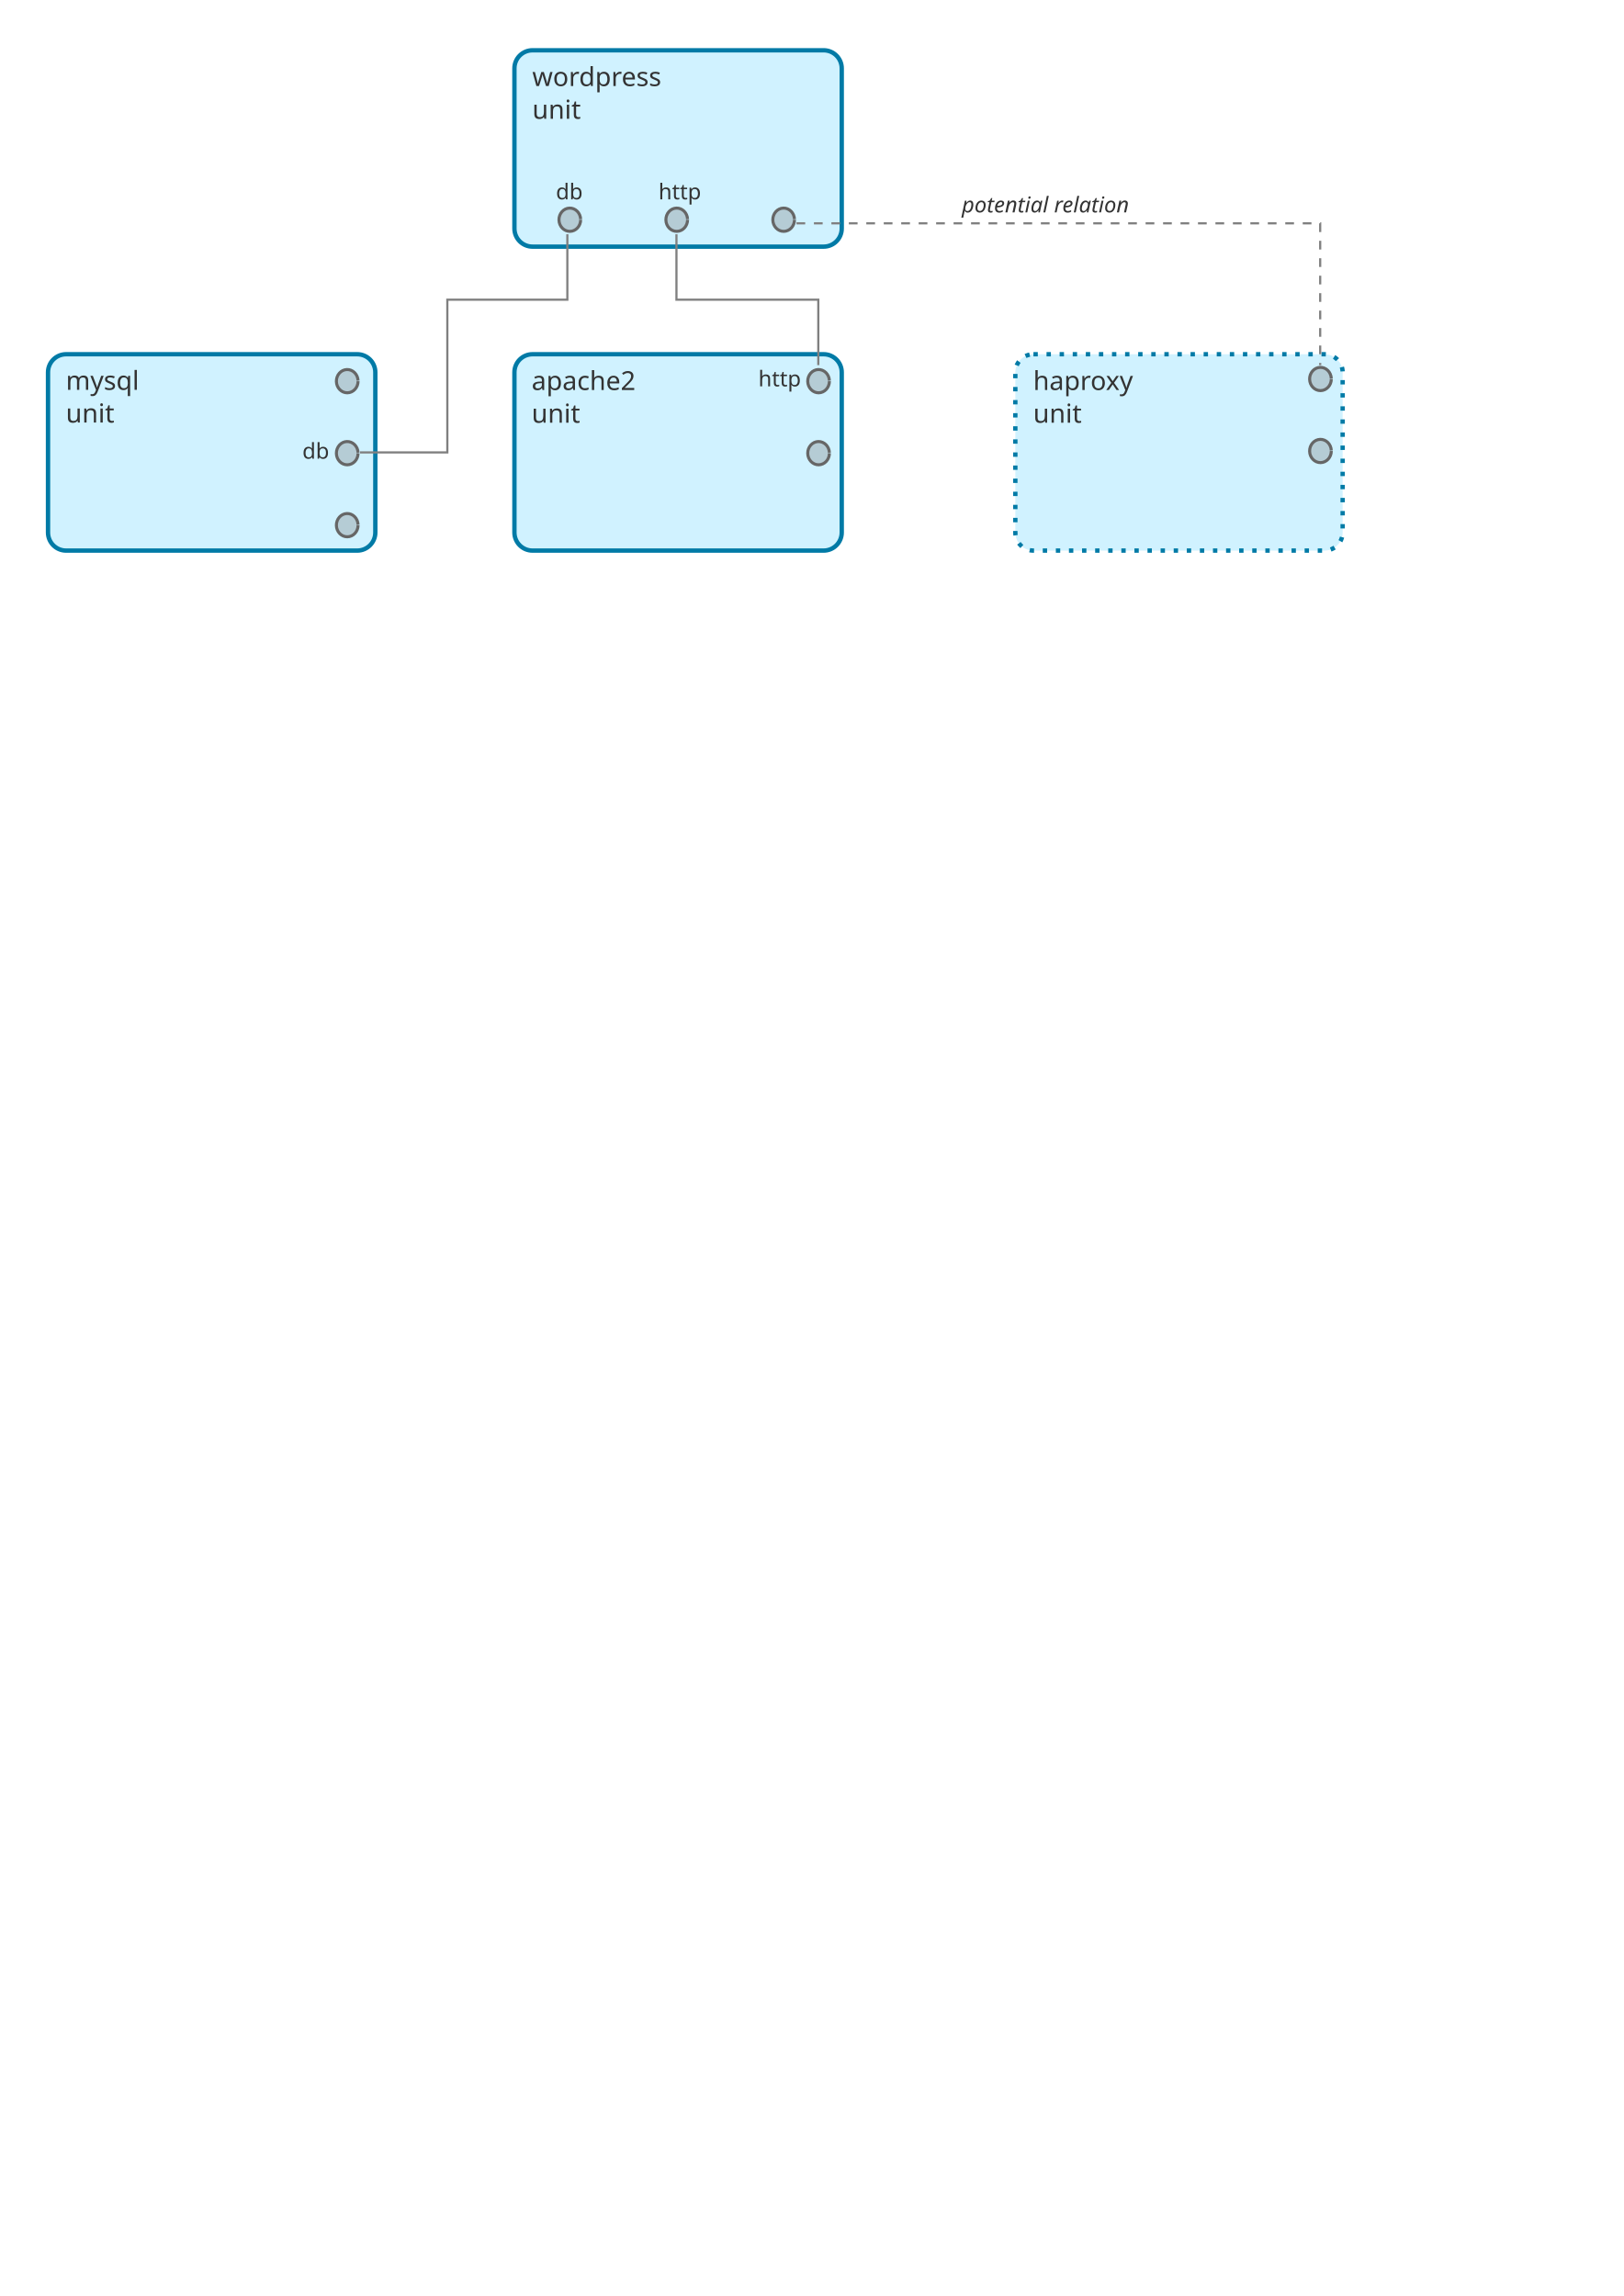
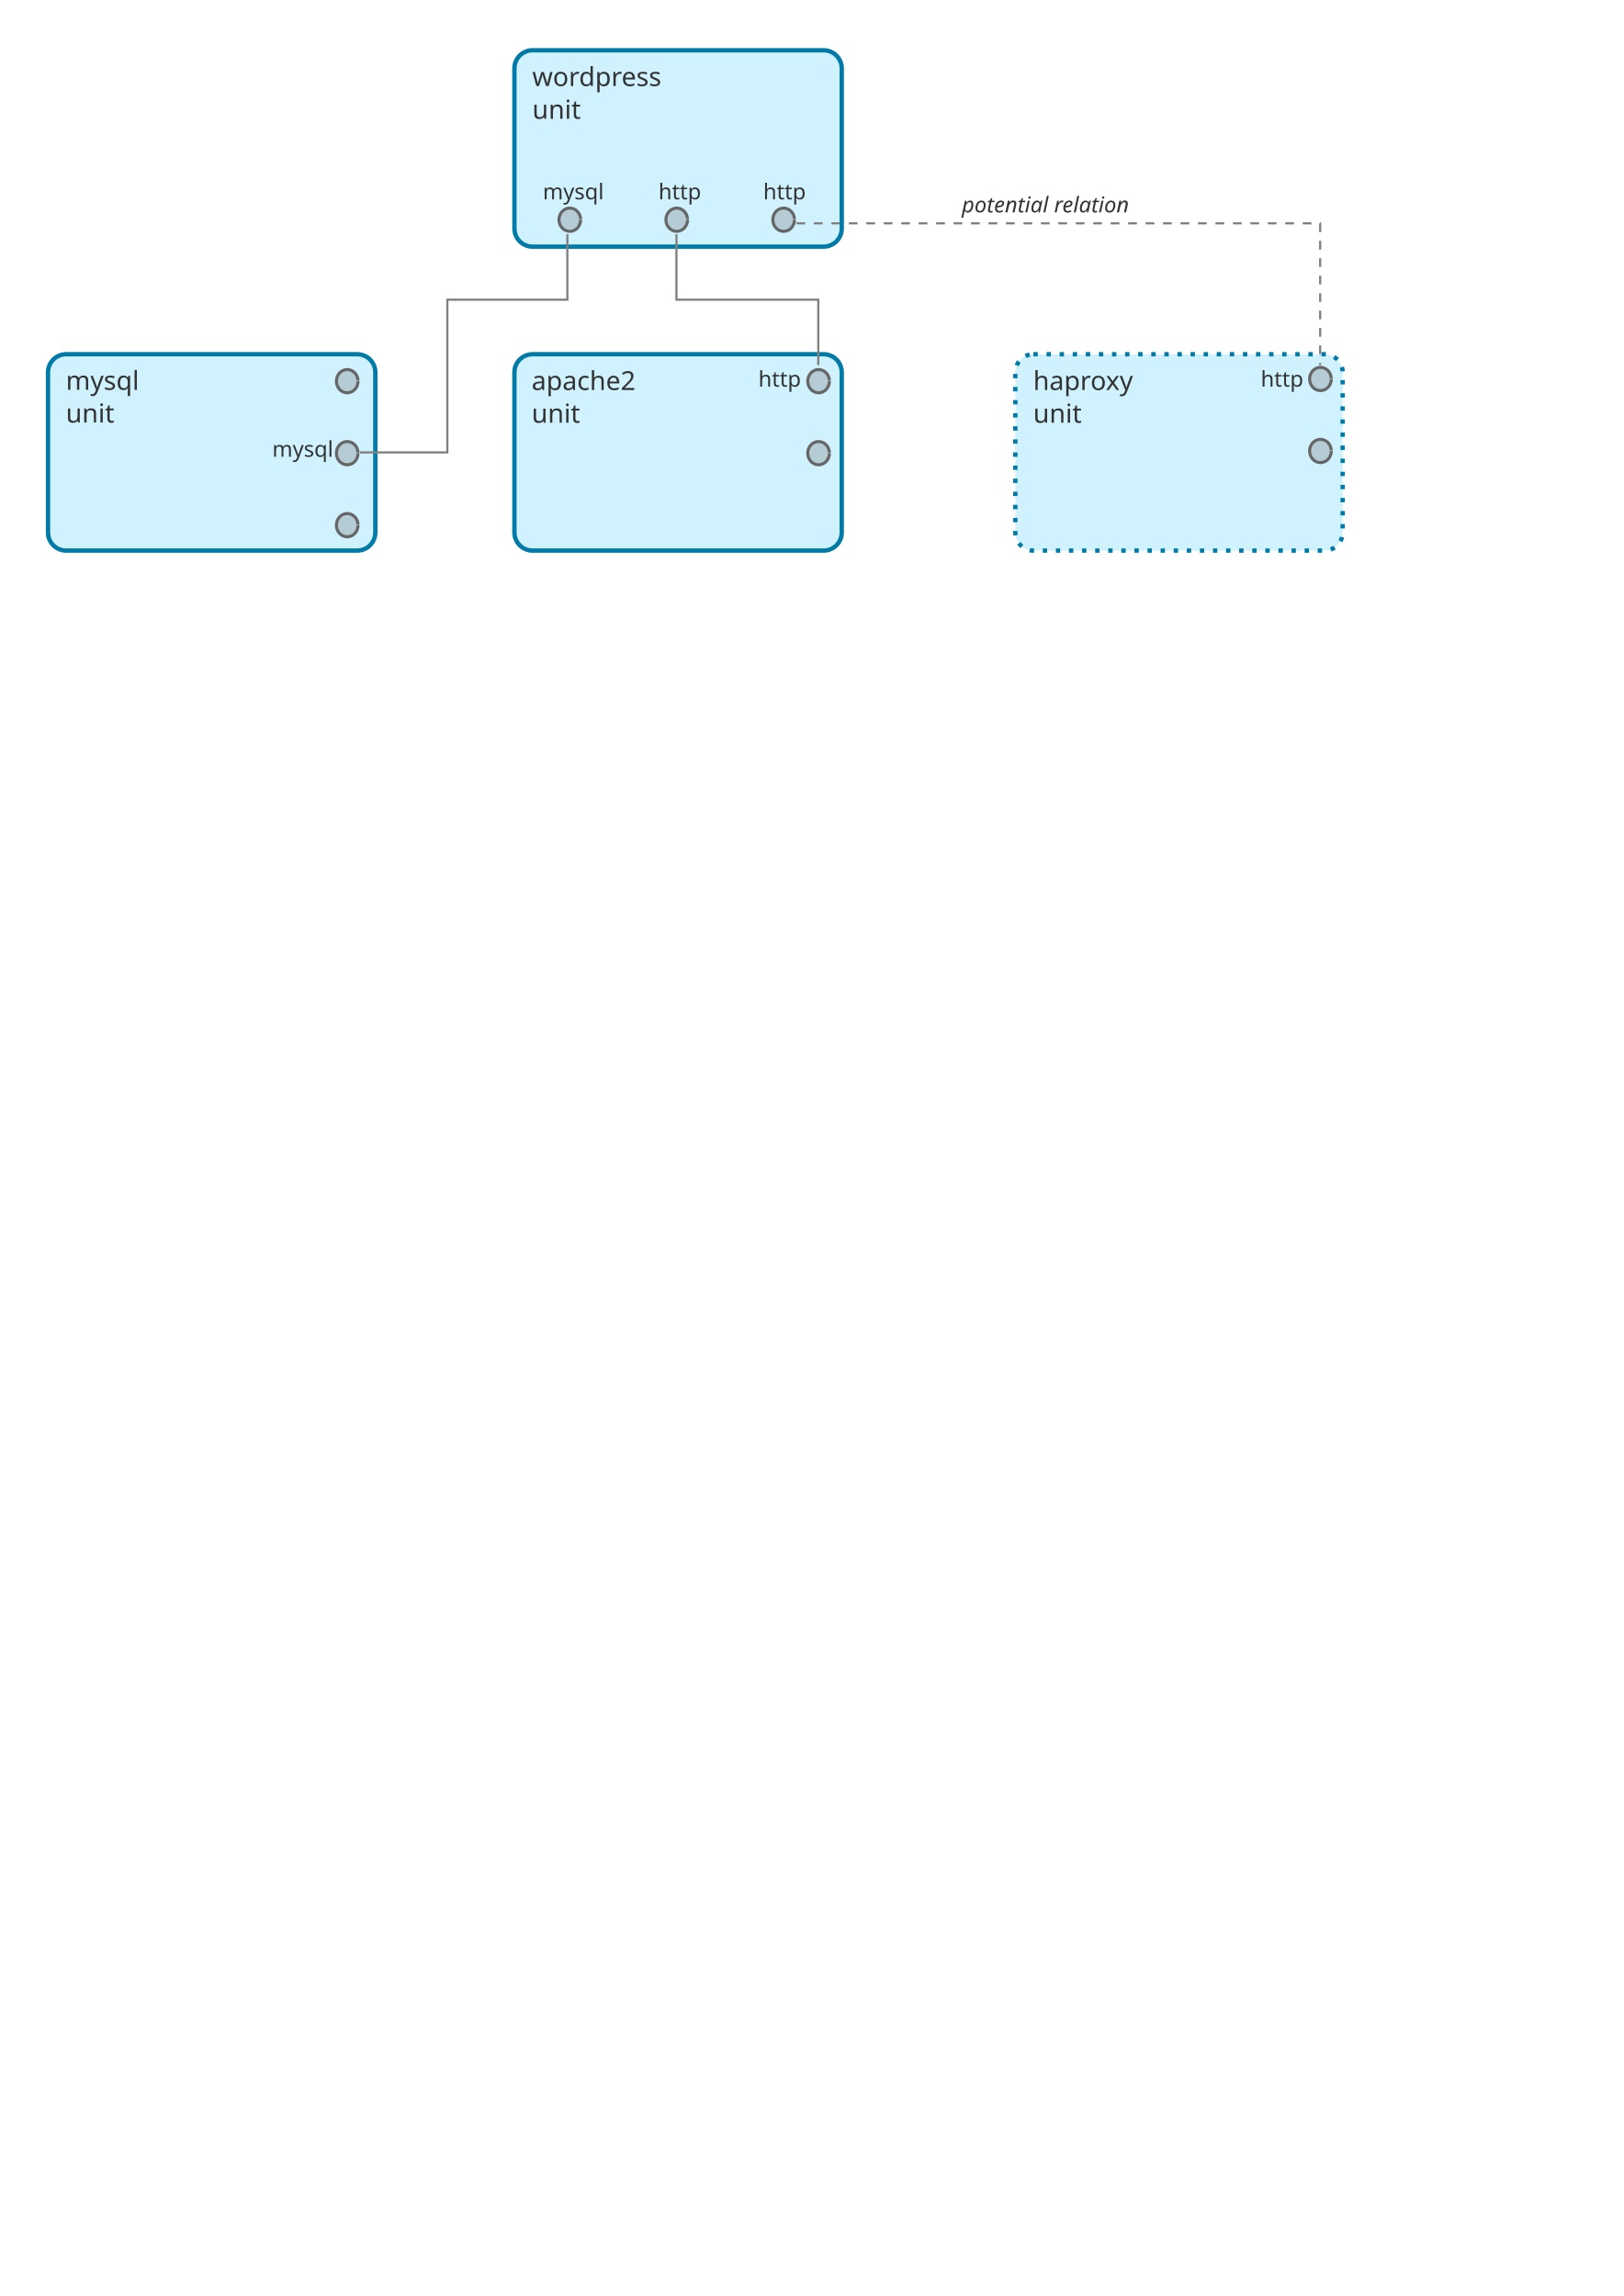
<svg xmlns="http://www.w3.org/2000/svg" xmlns:ns1="http://www.openswatchbook.org/uri/2009/osb" width="210mm" height="297mm" viewBox="0 0 744.094 1052.362" id="svg2" version="1.1">
  <defs id="defs4">
    <linearGradient id="linearGradient8510" ns1:paint="solid">
      <stop style="stop-color:#007aa6;stop-opacity:1;" offset="0" id="stop8512" />
    </linearGradient>
  </defs>
  <g id="layer1" style="display:inline" />
  <g id="layer2">
    <g id="g13676" transform="translate(140,-172)" />
    <g id="g13688-6-2" transform="translate(60,-82)" />
    <g id="g15216" transform="translate(-78,-50)">
      <rect rx="8.296" y="212.362" x="100" height="90" width="150" id="rect14481" style="color:#000000;display:inline;overflow:visible;visibility:visible;opacity:1;fill:#00bbff;fill-opacity:0.184;fill-rule:nonzero;stroke:#007aa6;stroke-width:2;stroke-linecap:butt;stroke-linejoin:miter;stroke-miterlimit:4;stroke-dasharray:none;stroke-dashoffset:0;stroke-opacity:1;marker:none;enable-background:accumulate" />
      <text id="text8548-3-1-0-8" y="228.674" x="108.177" style="font-style:normal;font-variant:normal;font-weight:normal;font-stretch:normal;font-size:12px;line-height:125%;font-family:Ubuntu;-inkscape-font-specification:Ubuntu;letter-spacing:0px;word-spacing:0px;display:inline;fill:#333333;fill-opacity:1;stroke:none;stroke-width:1px;stroke-linecap:butt;stroke-linejoin:miter;stroke-opacity:1" xml:space="preserve">
        <tspan id="tspan8608-7-3-4" y="228.674" x="108.177">mysql</tspan>
        <tspan id="tspan14574" y="243.674" x="108.177">unit</tspan>
      </text>
    </g>
    <rect style="color:#000000;display:inline;overflow:visible;visibility:visible;opacity:1;fill:#00bbff;fill-opacity:0.184;fill-rule:nonzero;stroke:#007aa6;stroke-width:2;stroke-linecap:butt;stroke-linejoin:miter;stroke-miterlimit:4;stroke-dasharray:none;stroke-dashoffset:0;stroke-opacity:1;marker:none;enable-background:accumulate" id="rect14481-1" width="150" height="90" x="235.745" y="23.045" rx="8.296" />
    <text xml:space="preserve" style="font-style:normal;font-variant:normal;font-weight:normal;font-stretch:normal;font-size:12px;line-height:125%;font-family:Ubuntu;-inkscape-font-specification:Ubuntu;letter-spacing:0px;word-spacing:0px;display:inline;fill:#333333;fill-opacity:1;stroke:none;stroke-width:1px;stroke-linecap:butt;stroke-linejoin:miter;stroke-opacity:1" x="243.923" y="39.436" id="text8548-3-1-0-8-4">
      <tspan id="tspan8550-56-8-6-8-9" x="243.923" y="39.436">wordpress</tspan>
      <tspan x="243.923" y="54.436" id="tspan8608-7-3-4-2">unit</tspan>
    </text>
    <g id="g15222" transform="translate(-78,-50)">
      <rect rx="8.296" y="212.362" x="313.745" height="90" width="150" id="rect14481-1-6" style="color:#000000;display:inline;overflow:visible;visibility:visible;opacity:1;fill:#00bbff;fill-opacity:0.184;fill-rule:nonzero;stroke:#007aa6;stroke-width:2;stroke-linecap:butt;stroke-linejoin:miter;stroke-miterlimit:4;stroke-dasharray:none;stroke-dashoffset:0;stroke-opacity:1;marker:none;enable-background:accumulate" />
      <text id="text8548-3-1-0-8-4-8" y="228.753" x="321.623" style="font-style:normal;font-variant:normal;font-weight:normal;font-stretch:normal;font-size:12px;line-height:125%;font-family:Ubuntu;-inkscape-font-specification:Ubuntu;letter-spacing:0px;word-spacing:0px;display:inline;fill:#333333;fill-opacity:1;stroke:none;stroke-width:1px;stroke-linecap:butt;stroke-linejoin:miter;stroke-opacity:1" xml:space="preserve">
        <tspan y="228.753" x="321.623" id="tspan8550-56-8-6-8-9-9">apache2</tspan>
        <tspan id="tspan8608-7-3-4-2-2" y="243.753" x="321.623">unit</tspan>
      </text>
    </g>
    <rect style="color:#000000;display:inline;overflow:visible;visibility:visible;opacity:1;fill:#00bbff;fill-opacity:0.184;fill-rule:nonzero;stroke:#007aa6;stroke-width:2;stroke-linecap:butt;stroke-linejoin:miter;stroke-miterlimit:4;stroke-dasharray:2, 4;stroke-dashoffset:0;stroke-opacity:1;marker:none;enable-background:accumulate" id="rect14481-1-64" width="150" height="90" x="465.297" y="162.362" rx="8.296" />
    <text xml:space="preserve" style="font-style:normal;font-variant:normal;font-weight:normal;font-stretch:normal;font-size:12px;line-height:125%;font-family:Ubuntu;-inkscape-font-specification:Ubuntu;letter-spacing:0px;word-spacing:0px;display:inline;fill:#333333;fill-opacity:1;stroke:none;stroke-width:2;stroke-linecap:butt;stroke-linejoin:miter;stroke-miterlimit:4;stroke-dasharray:2, 4;stroke-dashoffset:0;stroke-opacity:1" x="473.474" y="178.753" id="text8548-3-1-0-8-4-9">
      <tspan x="473.474" y="178.753" id="tspan8608-7-3-4-2-0">haproxy</tspan>
      <tspan x="473.474" y="193.753" id="tspan15194">unit</tspan>
    </text>
    <path style="color:#000000;display:inline;overflow:visible;visibility:visible;opacity:1;fill:#808080;fill-opacity:0.326;fill-rule:nonzero;stroke:#666666;stroke-width:1.391;stroke-linecap:butt;stroke-linejoin:miter;stroke-miterlimit:4;stroke-dasharray:none;stroke-dashoffset:0;stroke-opacity:1;marker:none;enable-background:accumulate" id="path15232" d="m 364.094,100.708 a 4.968,5.333 0 0 1 -4.915,5.332 4.968,5.333 0 0 1 -5.02,-5.218 4.968,5.333 0 0 1 4.807,-5.444 4.968,5.333 0 0 1 5.123,5.101" />
    <path style="color:#000000;display:inline;overflow:visible;visibility:visible;opacity:1;fill:#808080;fill-opacity:0.326;fill-rule:nonzero;stroke:#666666;stroke-width:1.391;stroke-linecap:butt;stroke-linejoin:miter;stroke-miterlimit:4;stroke-dasharray:none;stroke-dashoffset:0;stroke-opacity:1;marker:none;enable-background:accumulate" id="path15232-7" d="m 315.094,100.708 a 4.968,5.333 0 0 1 -4.915,5.332 4.968,5.333 0 0 1 -5.02,-5.218 4.968,5.333 0 0 1 4.807,-5.444 4.968,5.333 0 0 1 5.123,5.101" />
    <path style="color:#000000;display:inline;overflow:visible;visibility:visible;opacity:1;fill:#808080;fill-opacity:0.326;fill-rule:nonzero;stroke:#666666;stroke-width:1.391;stroke-linecap:butt;stroke-linejoin:miter;stroke-miterlimit:4;stroke-dasharray:none;stroke-dashoffset:0;stroke-opacity:1;marker:none;enable-background:accumulate" id="path15232-7-7" d="m 266.094,100.708 a 4.968,5.333 0 0 1 -4.915,5.332 4.968,5.333 0 0 1 -5.02,-5.218 4.968,5.333 0 0 1 4.807,-5.444 4.968,5.333 0 0 1 5.123,5.101" />
    <path style="color:#000000;display:inline;overflow:visible;visibility:visible;opacity:1;fill:#808080;fill-opacity:0.326;fill-rule:nonzero;stroke:#666666;stroke-width:1.391;stroke-linecap:butt;stroke-linejoin:miter;stroke-miterlimit:4;stroke-dasharray:none;stroke-dashoffset:0;stroke-opacity:1;marker:none;enable-background:accumulate" id="path15232-1" d="m 380.094,174.708 a 4.968,5.333 0 0 1 -4.915,5.332 4.968,5.333 0 0 1 -5.02,-5.218 4.968,5.333 0 0 1 4.807,-5.444 4.968,5.333 0 0 1 5.123,5.101" />
    <path style="color:#000000;display:inline;overflow:visible;visibility:visible;opacity:1;fill:#808080;fill-opacity:0.326;fill-rule:nonzero;stroke:#666666;stroke-width:1.391;stroke-linecap:butt;stroke-linejoin:miter;stroke-miterlimit:4;stroke-dasharray:none;stroke-dashoffset:0;stroke-opacity:1;marker:none;enable-background:accumulate" id="path15232-1-1" d="m 380.094,207.708 a 4.968,5.333 0 0 1 -4.915,5.332 4.968,5.333 0 0 1 -5.02,-5.218 4.968,5.333 0 0 1 4.807,-5.444 4.968,5.333 0 0 1 5.123,5.101" />
    <path style="color:#000000;display:inline;overflow:visible;visibility:visible;opacity:1;fill:#808080;fill-opacity:0.326;fill-rule:nonzero;stroke:#666666;stroke-width:1.391;stroke-linecap:butt;stroke-linejoin:miter;stroke-miterlimit:4;stroke-dasharray:none;stroke-dashoffset:0;stroke-opacity:1;marker:none;enable-background:accumulate" id="path15232-1-7" d="m 610.094,173.708 a 4.968,5.333 0 0 1 -4.915,5.332 4.968,5.333 0 0 1 -5.02,-5.218 4.968,5.333 0 0 1 4.807,-5.444 4.968,5.333 0 0 1 5.123,5.101" />
    <path style="color:#000000;display:inline;overflow:visible;visibility:visible;opacity:1;fill:#808080;fill-opacity:0.326;fill-rule:nonzero;stroke:#666666;stroke-width:1.391;stroke-linecap:butt;stroke-linejoin:miter;stroke-miterlimit:4;stroke-dasharray:none;stroke-dashoffset:0;stroke-opacity:1;marker:none;enable-background:accumulate" id="path15232-1-1-7" d="m 610.094,206.708 a 4.968,5.333 0 0 1 -4.915,5.332 4.968,5.333 0 0 1 -5.02,-5.218 4.968,5.333 0 0 1 4.807,-5.444 4.968,5.333 0 0 1 5.123,5.101" />
    <path style="color:#000000;display:inline;overflow:visible;visibility:visible;opacity:1;fill:#808080;fill-opacity:0.326;fill-rule:nonzero;stroke:#666666;stroke-width:1.391;stroke-linecap:butt;stroke-linejoin:miter;stroke-miterlimit:4;stroke-dasharray:none;stroke-dashoffset:0;stroke-opacity:1;marker:none;enable-background:accumulate" id="path15232-1-73" d="m 164.094,174.708 a 4.968,5.333 0 0 1 -4.915,5.332 4.968,5.333 0 0 1 -5.02,-5.218 4.968,5.333 0 0 1 4.807,-5.444 4.968,5.333 0 0 1 5.123,5.101" />
    <path style="color:#000000;display:inline;overflow:visible;visibility:visible;opacity:1;fill:#808080;fill-opacity:0.326;fill-rule:nonzero;stroke:#666666;stroke-width:1.391;stroke-linecap:butt;stroke-linejoin:miter;stroke-miterlimit:4;stroke-dasharray:none;stroke-dashoffset:0;stroke-opacity:1;marker:none;enable-background:accumulate" id="path15232-1-1-6" d="m 164.094,207.708 a 4.968,5.333 0 0 1 -4.915,5.332 4.968,5.333 0 0 1 -5.02,-5.218 4.968,5.333 0 0 1 4.807,-5.444 4.968,5.333 0 0 1 5.123,5.101" />
    <path style="color:#000000;display:inline;overflow:visible;visibility:visible;opacity:1;fill:#808080;fill-opacity:0.326;fill-rule:nonzero;stroke:#666666;stroke-width:1.391;stroke-linecap:butt;stroke-linejoin:miter;stroke-miterlimit:4;stroke-dasharray:none;stroke-dashoffset:0;stroke-opacity:1;marker:none;enable-background:accumulate" id="path15232-1-1-5-5" d="m 164.094,240.708 a 4.968,5.333 0 0 1 -4.915,5.332 4.968,5.333 0 0 1 -5.02,-5.218 4.968,5.333 0 0 1 4.807,-5.444 4.968,5.333 0 0 1 5.123,5.101" />
    <path style="fill:none;fill-rule:evenodd;stroke:#000000;stroke-width:1px;stroke-linecap:butt;stroke-linejoin:miter;stroke-opacity:1" d="M 160,167.362 Z" id="path16179" />
    <path style="fill:none;fill-rule:evenodd;stroke:#808080;stroke-width:1px;stroke-linecap:butt;stroke-linejoin:miter;stroke-opacity:1" d="m 310,107.362 0,30 65,0 0,30" id="path16181" />
    <path style="fill:none;fill-rule:evenodd;stroke:#808080;stroke-width:1;stroke-linecap:butt;stroke-linejoin:miter;stroke-opacity:1;stroke-miterlimit:4;stroke-dasharray:4,4;stroke-dashoffset:0" d="m 365,102.362 240,0 0,65" id="path16183" />
    <path style="fill:none;fill-rule:evenodd;stroke:#808080;stroke-width:1px;stroke-linecap:butt;stroke-linejoin:miter;stroke-opacity:1" d="m 260,107.362 0,30 -55,0 0,70 -40,0" id="path16185" />
-     <text xml:space="preserve" style="font-style:normal;font-variant:normal;font-weight:normal;font-stretch:normal;font-size:12px;line-height:125%;font-family:Ubuntu;-inkscape-font-specification:Ubuntu;letter-spacing:0px;word-spacing:0px;fill:#000000;fill-opacity:1;stroke:none;stroke-width:1px;stroke-linecap:butt;stroke-linejoin:miter;stroke-opacity:1" x="254.762" y="91.362" id="text16762">
-       <tspan id="tspan16764" x="254.762" y="91.362" style="font-size:10px;fill:#333333;fill-opacity:1">db</tspan>
-     </text>
-     <text xml:space="preserve" style="font-style:normal;font-variant:normal;font-weight:normal;font-stretch:normal;font-size:12px;line-height:125%;font-family:Ubuntu;-inkscape-font-specification:Ubuntu;letter-spacing:0px;word-spacing:0px;fill:#000000;fill-opacity:1;stroke:none;stroke-width:1px;stroke-linecap:butt;stroke-linejoin:miter;stroke-opacity:1" x="138.558" y="210.233" id="text16762-4">
-       <tspan id="tspan16764-8" x="138.558" y="210.233" style="font-size:10px;fill:#333333;fill-opacity:1">db</tspan>
+     <text xml:space="preserve" style="font-style:normal;font-variant:normal;font-weight:normal;font-stretch:normal;font-size:12px;line-height:125%;font-family:Ubuntu;-inkscape-font-specification:Ubuntu;letter-spacing:0px;word-spacing:0px;fill:#000000;fill-opacity:1;stroke:none;stroke-width:1px;stroke-linecap:butt;stroke-linejoin:miter;stroke-opacity:1" x="248.762" y="91.362" id="text16762">
+       <tspan id="tspan16764" x="248.762" y="91.362" style="font-size:10px;fill:#333333;fill-opacity:1">mysql</tspan>
    </text>
    <text xml:space="preserve" style="font-style:normal;font-variant:normal;font-weight:normal;font-stretch:normal;font-size:12px;line-height:125%;font-family:Ubuntu;-inkscape-font-specification:Ubuntu;letter-spacing:0px;word-spacing:0px;fill:#000000;fill-opacity:1;stroke:none;stroke-width:1px;stroke-linecap:butt;stroke-linejoin:miter;stroke-opacity:1" x="301.762" y="91.362" id="text16762-1">
      <tspan id="tspan16764-2" x="301.762" y="91.362" style="font-size:10px;fill:#333333;fill-opacity:1">http</tspan>
    </text>
-     <text xml:space="preserve" style="font-style:normal;font-variant:normal;font-weight:normal;font-stretch:normal;font-size:12px;line-height:125%;font-family:Ubuntu;-inkscape-font-specification:Ubuntu;letter-spacing:0px;word-spacing:0px;fill:#000000;fill-opacity:1;stroke:none;stroke-width:1px;stroke-linecap:butt;stroke-linejoin:miter;stroke-opacity:1" x="347.528" y="177.086" id="text16762-1-9">
-       <tspan id="tspan16764-2-3" x="347.528" y="177.086" style="font-size:10px;fill:#333333;fill-opacity:1">http</tspan>
+     <text xml:space="preserve" style="font-style:normal;font-variant:normal;font-weight:normal;font-stretch:normal;font-size:12px;line-height:125%;font-family:Ubuntu;-inkscape-font-specification:Ubuntu;letter-spacing:0px;word-spacing:0px;fill:#000000;fill-opacity:1;stroke:none;stroke-width:1px;stroke-linecap:butt;stroke-linejoin:miter;stroke-opacity:1" x="347.528" y="177.224" id="text16762-1-9">
+       <tspan id="tspan16764-2-3" x="347.528" y="177.224" style="font-size:10px;fill:#333333;fill-opacity:1">http</tspan>
    </text>
    <text xml:space="preserve" style="font-style:normal;font-variant:normal;font-weight:normal;font-stretch:normal;font-size:12px;line-height:125%;font-family:Ubuntu;-inkscape-font-specification:Ubuntu;letter-spacing:0px;word-spacing:0px;fill:#000000;fill-opacity:1;stroke:none;stroke-width:1px;stroke-linecap:butt;stroke-linejoin:miter;stroke-opacity:1" x="440.762" y="97.362" id="text16762-1-90">
      <tspan id="tspan16764-2-8" x="440.762" y="97.362" style="font-style:italic;font-size:10px;fill:#333333;fill-opacity:1">potential relation</tspan>
    </text>
+     <text xml:space="preserve" style="font-style:normal;font-variant:normal;font-weight:normal;font-stretch:normal;font-size:12px;line-height:125%;font-family:Ubuntu;-inkscape-font-specification:Ubuntu;letter-spacing:0px;word-spacing:0px;fill:#000000;fill-opacity:1;stroke:none;stroke-width:1px;stroke-linecap:butt;stroke-linejoin:miter;stroke-opacity:1" x="349.762" y="91.362" id="text16762-1-3">
+       <tspan id="tspan16764-2-6" x="349.762" y="91.362" style="font-size:10px;fill:#333333;fill-opacity:1">http</tspan>
+     </text>
+     <text xml:space="preserve" style="font-style:normal;font-variant:normal;font-weight:normal;font-stretch:normal;font-size:12px;line-height:125%;font-family:Ubuntu;-inkscape-font-specification:Ubuntu;letter-spacing:0px;word-spacing:0px;fill:#000000;fill-opacity:1;stroke:none;stroke-width:1px;stroke-linecap:butt;stroke-linejoin:miter;stroke-opacity:1" x="577.762" y="177.224" id="text16762-1-3-7">
+       <tspan id="tspan16764-2-6-5" x="577.762" y="177.224" style="font-size:10px;fill:#333333;fill-opacity:1">http</tspan>
+     </text>
+     <text xml:space="preserve" style="font-style:normal;font-variant:normal;font-weight:normal;font-stretch:normal;font-size:12px;line-height:125%;font-family:Ubuntu;-inkscape-font-specification:Ubuntu;letter-spacing:0px;word-spacing:0px;fill:#000000;fill-opacity:1;stroke:none;stroke-width:1px;stroke-linecap:butt;stroke-linejoin:miter;stroke-opacity:1" x="124.762" y="209.362" id="text16762-3">
+       <tspan id="tspan16764-5" x="124.762" y="209.362" style="font-size:10px;fill:#333333;fill-opacity:1">mysql</tspan>
+     </text>
  </g>
</svg>
